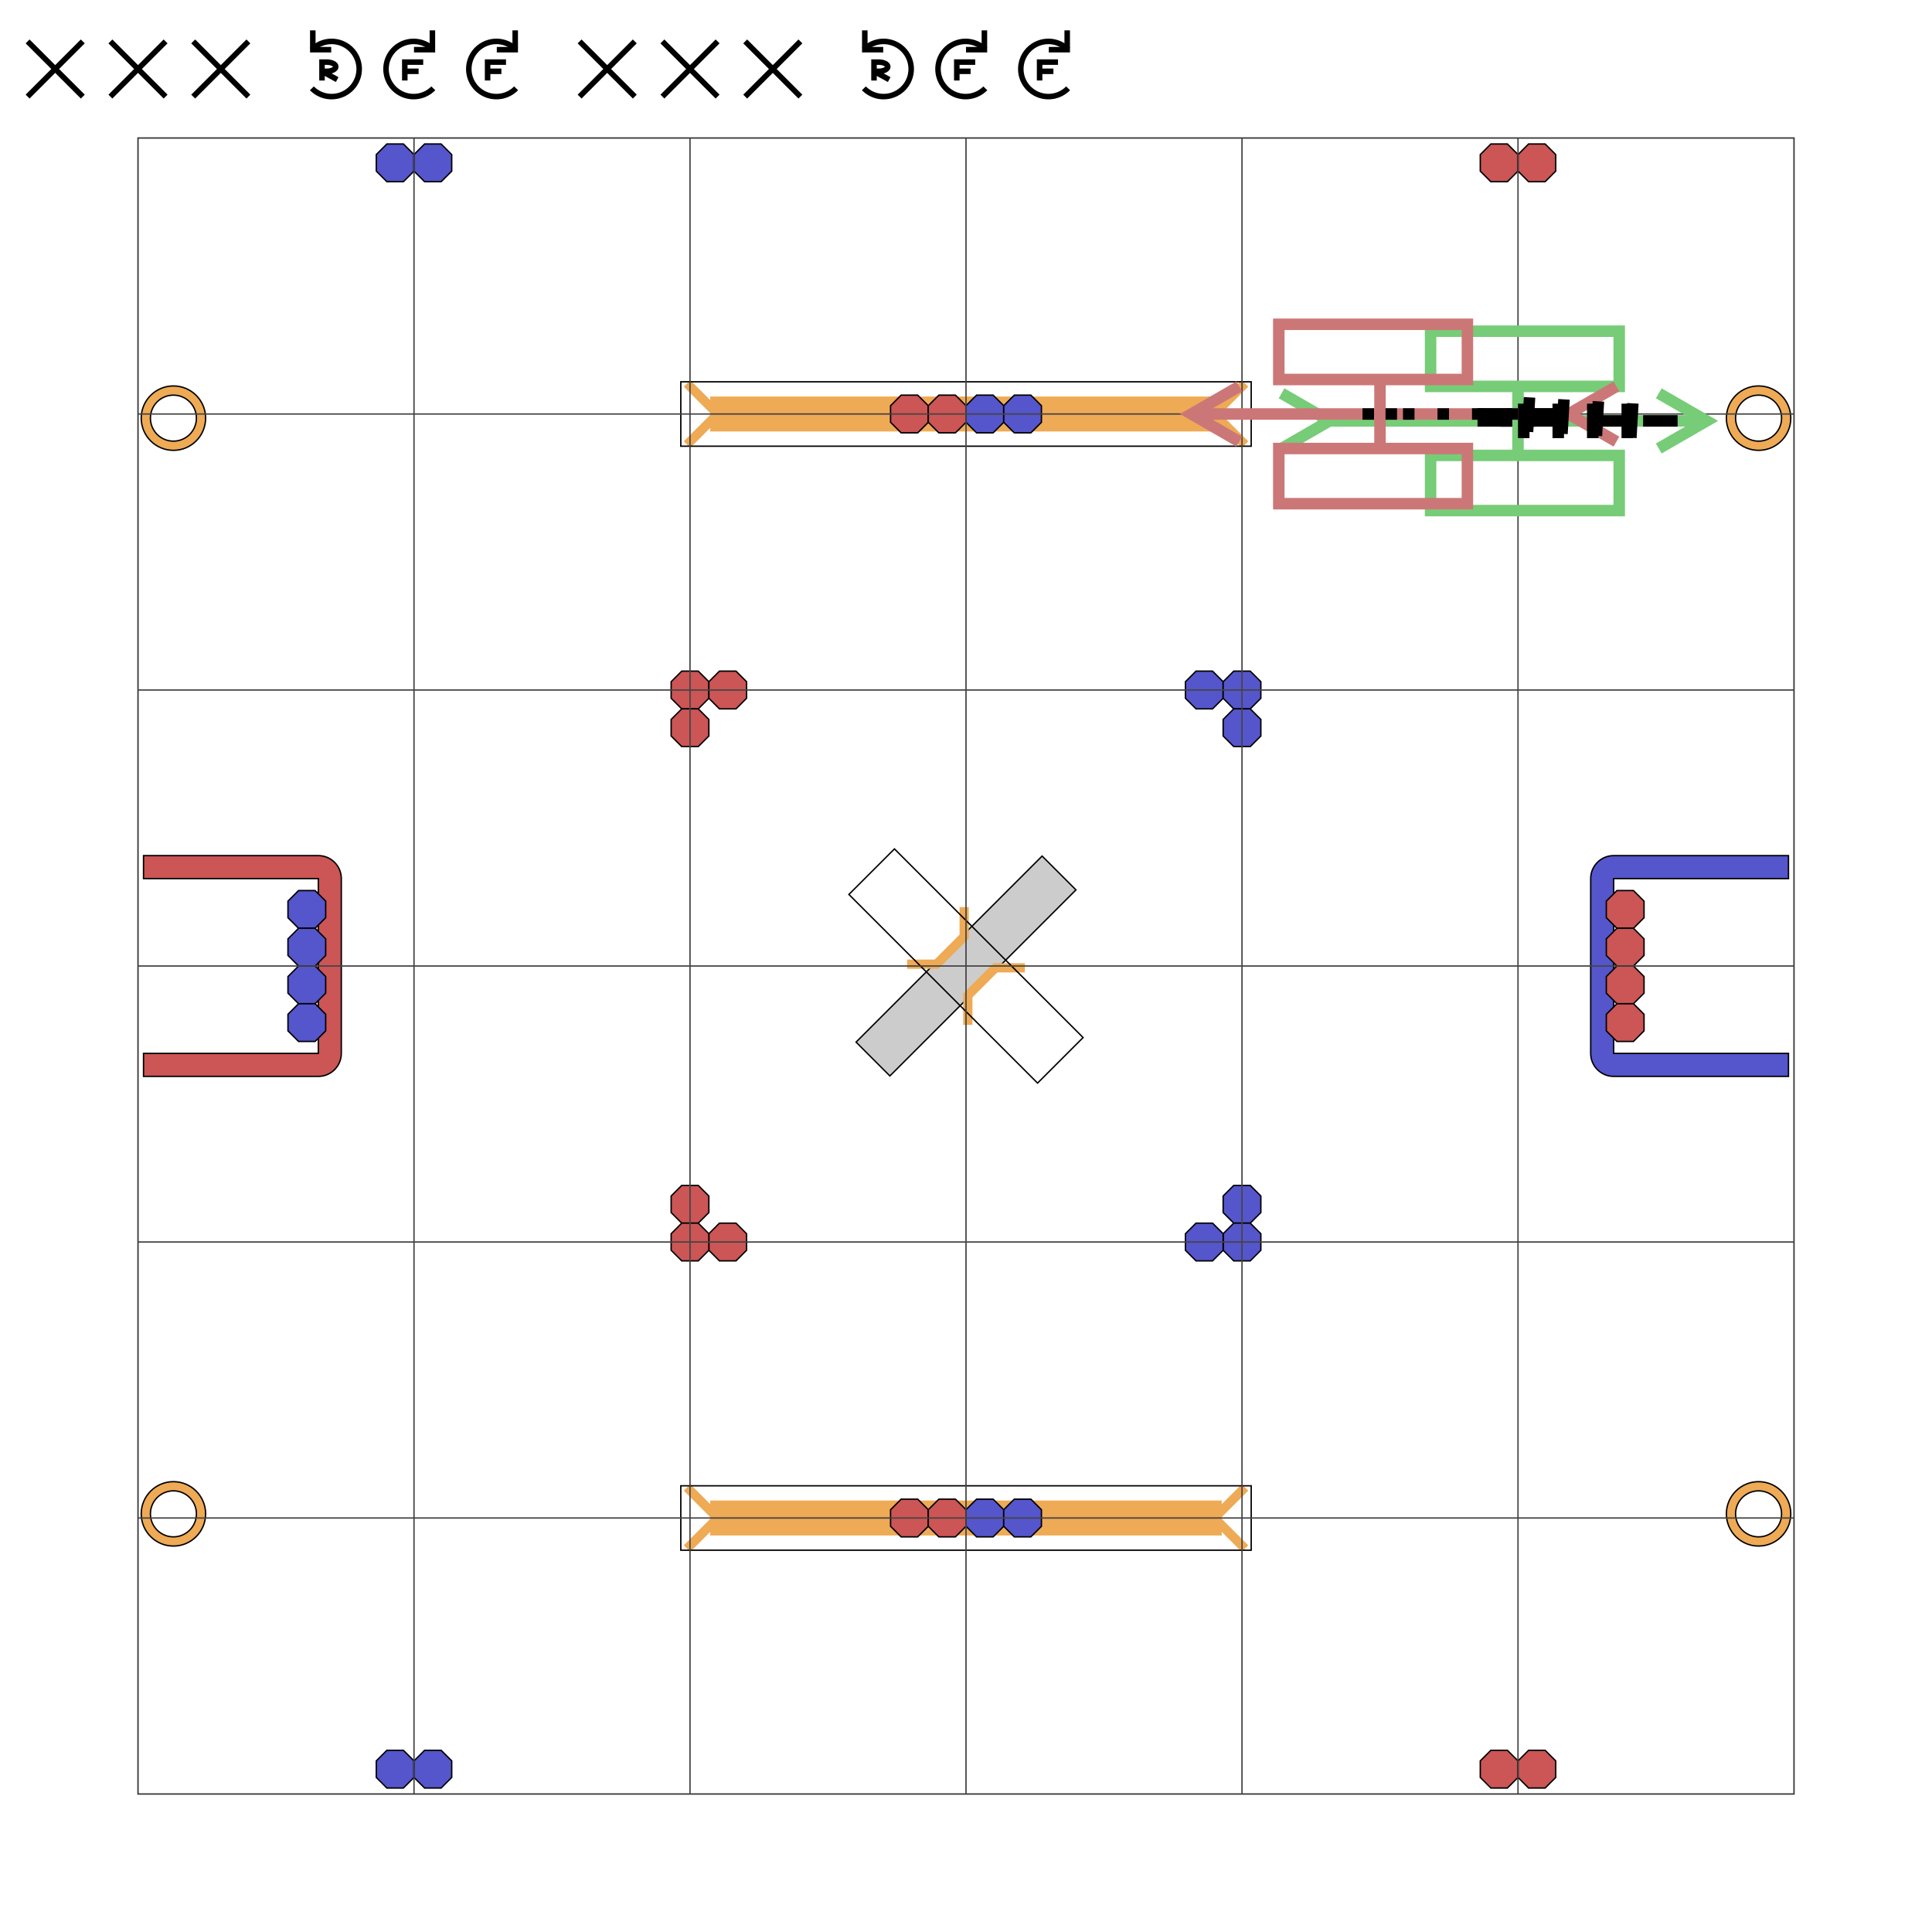
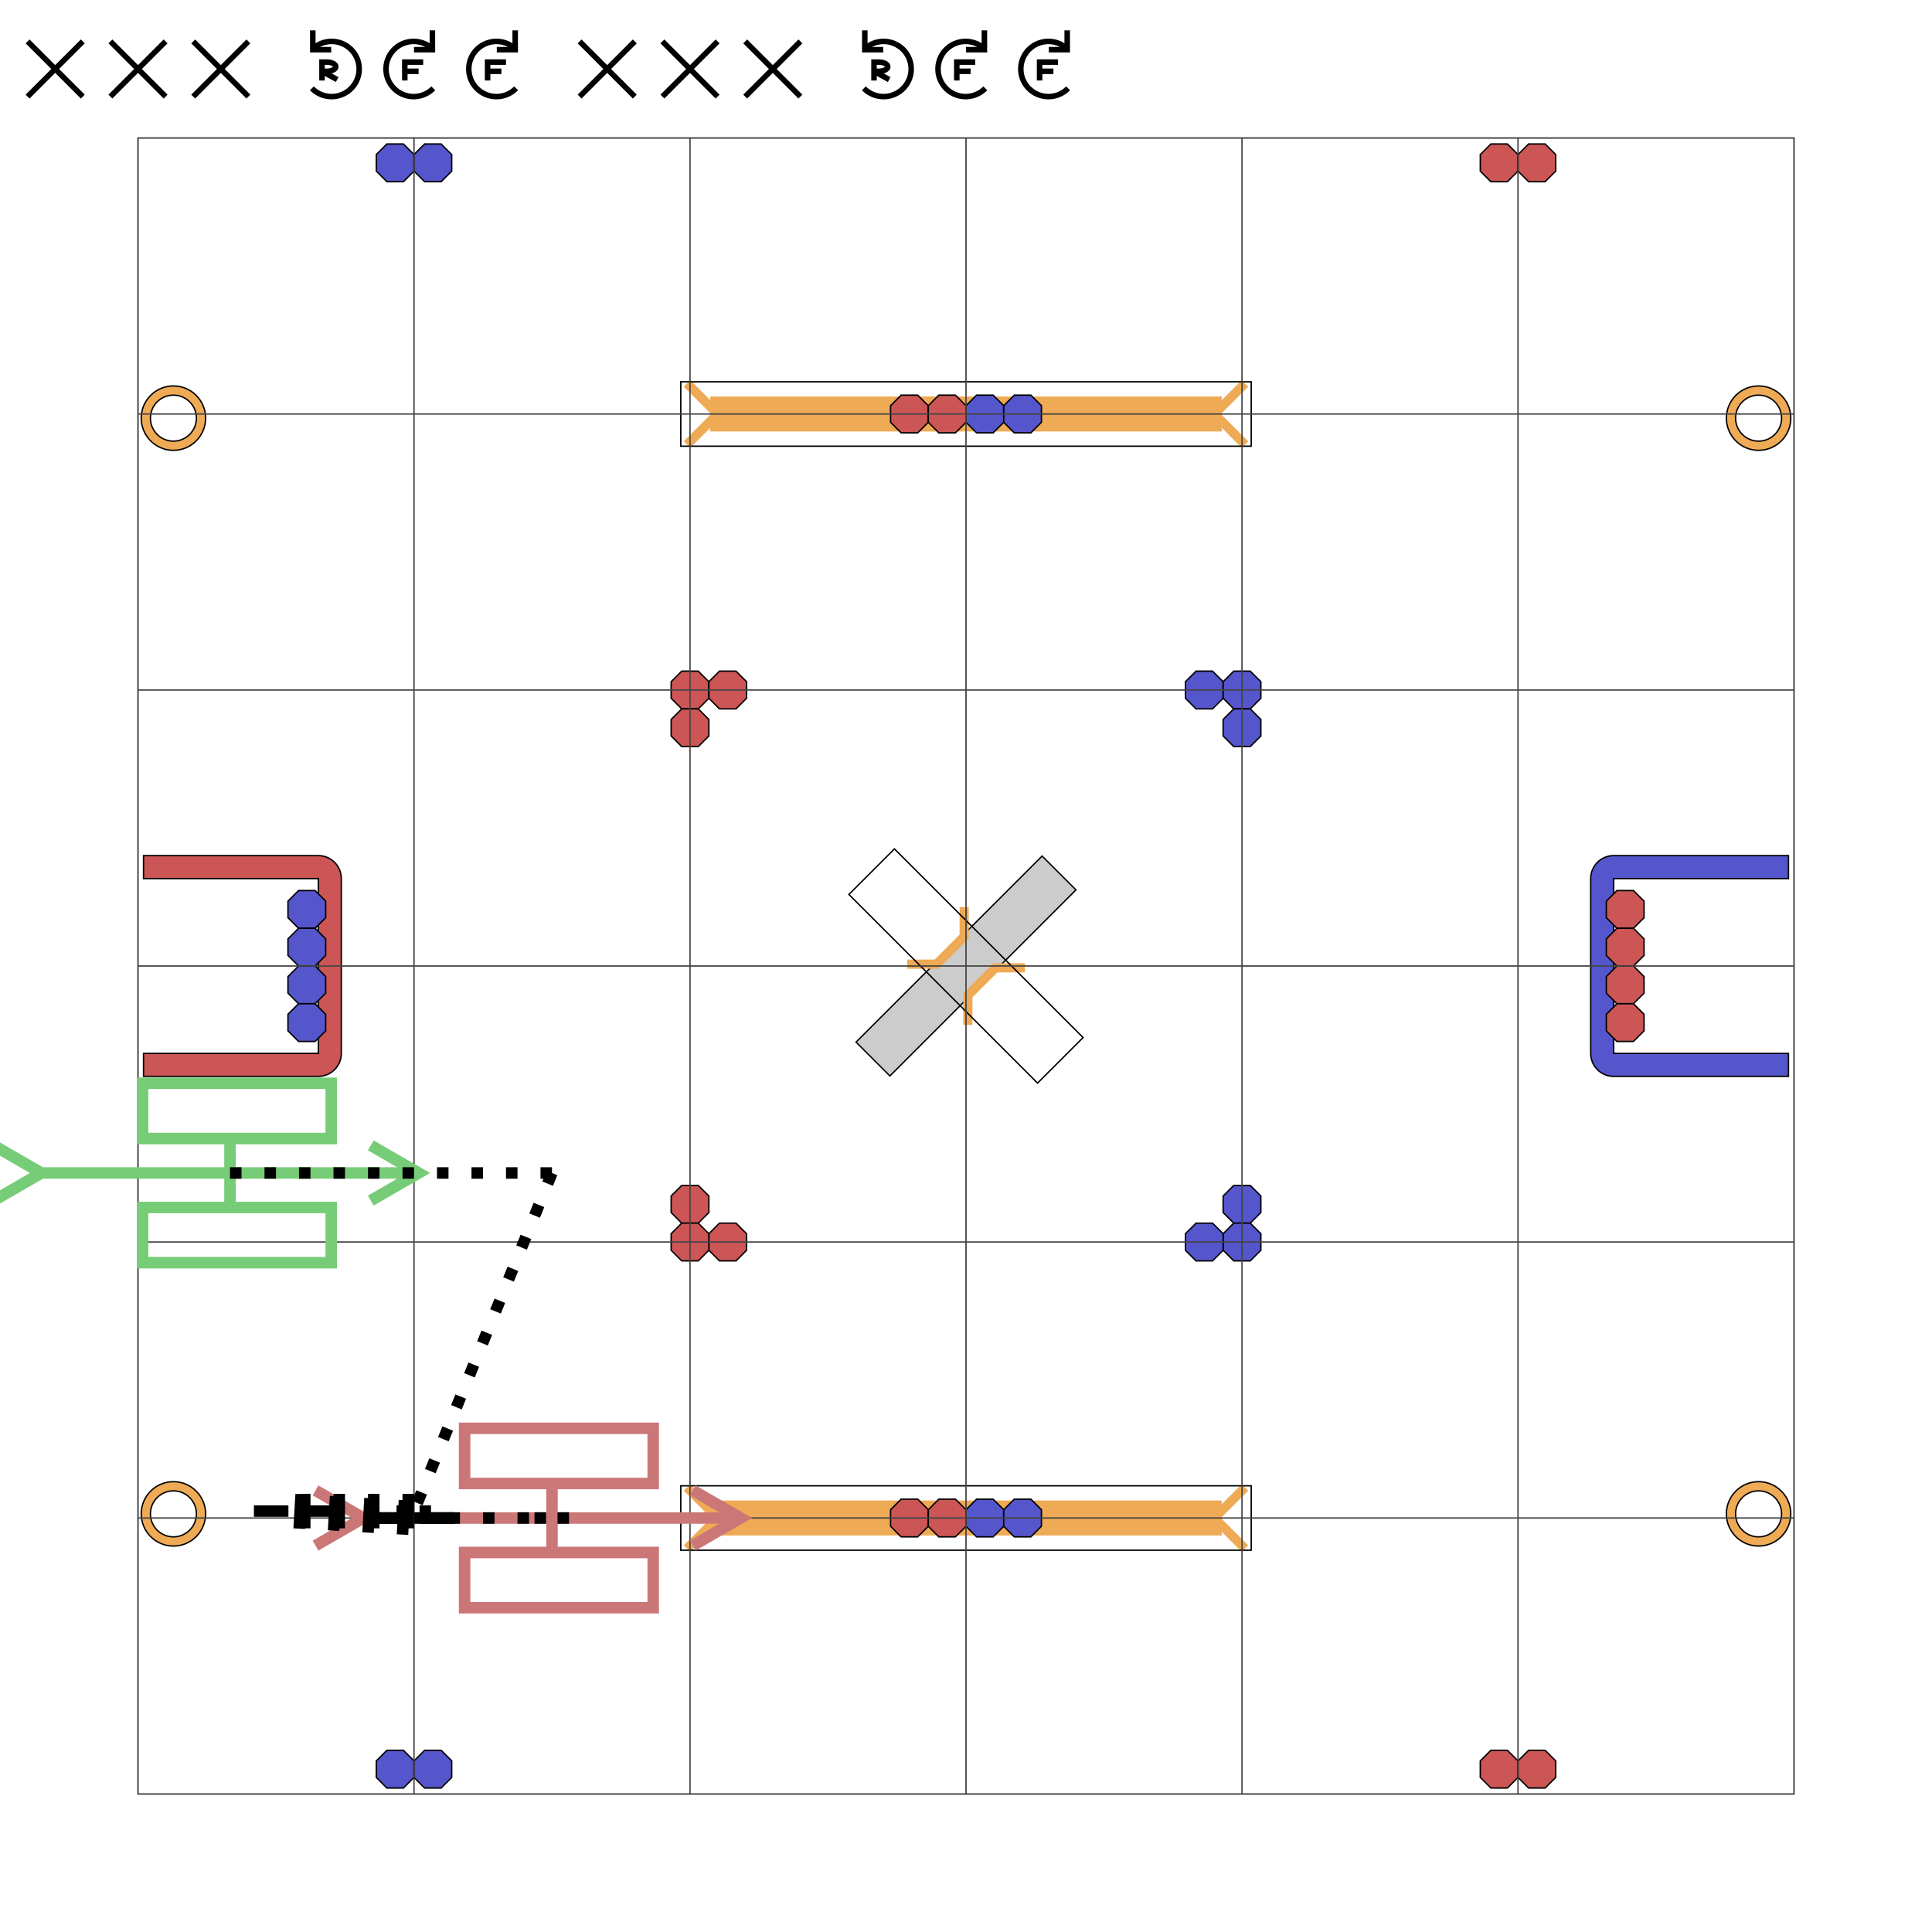
<svg xmlns="http://www.w3.org/2000/svg" version="1.1" width="600" height="600" viewBox="-2100 -2100 4200 4200">
  <g transform="scale(1, -1)">
    <rect x="-2100" y="-2100" width="4200" height="4200" fill="#ffffff" />
    <rect x="-1800" y="-1800" width="3600" height="3600" fill="none" stroke="#333333" stroke-width="3" />
    <path d="M -1788 240 l 380 0 a 50 50 0 0 0 50 -50 l 0 -380 a 50 50 0 0 0 -50 -50 l -380 0  l 0 50 l 380 0 l 0 380 l -380 0 z" fill="#cc5555" stroke="#000000" stroke-width="3" />
    <path d="M 1788 240 l -380 0 a 50 50 0 0 1 -50 -50 l 0 -380 a 50 50 0 0 1 50 -50 l 380 0  l 0 50 l -380 0 l 0 380 l 380 0 z" fill="#5555cc" stroke="#000000" stroke-width="3" />
    <rect x="-550" y="1200" width="20" height="94" transform="rotate(45, -540, 1200)" fill="#eeaa55" />
    <rect x="-550" y="1200" width="20" height="94" transform="rotate(135, -540, 1200)" fill="#eeaa55" />
    <rect x="530" y="1200" width="20" height="94" transform="rotate(-45, 540, 1200)" fill="#eeaa55" />
    <rect x="530" y="1200" width="20" height="94" transform="rotate(-135, 540, 1200)" fill="#eeaa55" />
    <rect x="-550" y="-1200" width="20" height="94" transform="rotate(45, -540, -1200)" fill="#eeaa55" />
    <rect x="-550" y="-1200" width="20" height="94" transform="rotate(135, -540, -1200)" fill="#eeaa55" />
    <rect x="530" y="-1200" width="20" height="94" transform="rotate(-45, 540, -1200)" fill="#eeaa55" />
    <rect x="530" y="-1200" width="20" height="94" transform="rotate(-135, 540, -1200)" fill="#eeaa55" />
    <rect x="-556" y="1162" width="1112" height="76" fill="#eeaa55" />
    <rect x="-620" y="1130" width="1240" height="140" fill="none" stroke="#000000" stroke-width="3" />
    <rect x="-556" y="-1238" width="1112" height="76" fill="#eeaa55" />
    <rect x="-620" y="-1270" width="1240" height="140" fill="none" stroke="#000000" stroke-width="3" />
    <rect x="-286" y="-52" width="572" height="104" transform="rotate(45)" fill="#cccccc" stroke="#000000" stroke-width="3" />
    <polyline points="-128,4 -64,4 -4,64 -4,128" fill="none" stroke="#eeaa55" stroke-width="20" />
    <polyline points="128,-4 64,-4 4,-64 4,-128" fill="none" stroke="#eeaa55" stroke-width="20" />
    <rect x="-290" y="-70" width="580" height="140" transform="rotate(-45)" fill="none" stroke="#000000" stroke-width="3" />
    <path d="M 1118,1728 l 0 36 l 23 23 l 36 0 l 23 -23 l  0 -36 l -23 -23 l -36 0 l -23 23 z" fill="#cc5555" stroke="#000000" stroke-width="3" fill-rule="evenodd" />
    <path d="M 1200,1728 l 0 36 l 23 23 l 36 0 l 23 -23 l  0 -36 l -23 -23 l -36 0 l -23 23 z" fill="#cc5555" stroke="#000000" stroke-width="3" fill-rule="evenodd" />
    <path d="M -164,1182 l 0 36 l 23 23 l 36 0 l 23 -23 l  0 -36 l -23 -23 l -36 0 l -23 23 z" fill="#cc5555" stroke="#000000" stroke-width="3" fill-rule="evenodd" />
    <path d="M -82,1182 l 0 36 l 23 23 l 36 0 l 23 -23 l  0 -36 l -23 -23 l -36 0 l -23 23 z" fill="#cc5555" stroke="#000000" stroke-width="3" fill-rule="evenodd" />
    <path d="M -641,582 l 0 36 l 23 23 l 36 0 l 23 -23 l  0 -36 l -23 -23 l -36 0 l -23 23 z" fill="#cc5555" stroke="#000000" stroke-width="3" fill-rule="evenodd" />
    <path d="M -559,582 l 0 36 l 23 23 l 36 0 l 23 -23 l  0 -36 l -23 -23 l -36 0 l -23 23 z" fill="#cc5555" stroke="#000000" stroke-width="3" fill-rule="evenodd" />
    <path d="M -641,500 l 0 36 l 23 23 l 36 0 l 23 -23 l  0 -36 l -23 -23 l -36 0 l -23 23 z" fill="#cc5555" stroke="#000000" stroke-width="3" fill-rule="evenodd" />
    <path d="M 1392,105 l 0 36 l 23 23 l 36 0 l 23 -23 l  0 -36 l -23 -23 l -36 0 l -23 23 z" fill="#cc5555" stroke="#000000" stroke-width="3" fill-rule="evenodd" />
    <path d="M 1392,23 l 0 36 l 23 23 l 36 0 l 23 -23 l  0 -36 l -23 -23 l -36 0 l -23 23 z" fill="#cc5555" stroke="#000000" stroke-width="3" fill-rule="evenodd" />
    <path d="M 1392,-59 l 0 36 l 23 23 l 36 0 l 23 -23 l  0 -36 l -23 -23 l -36 0 l -23 23 z" fill="#cc5555" stroke="#000000" stroke-width="3" fill-rule="evenodd" />
    <path d="M 1392,-141 l 0 36 l 23 23 l 36 0 l 23 -23 l  0 -36 l -23 -23 l -36 0 l -23 23 z" fill="#cc5555" stroke="#000000" stroke-width="3" fill-rule="evenodd" />
    <path d="M -641,-536 l 0 36 l 23 23 l 36 0 l 23 -23 l  0 -36 l -23 -23 l -36 0 l -23 23 z" fill="#cc5555" stroke="#000000" stroke-width="3" fill-rule="evenodd" />
    <path d="M -559,-618 l 0 36 l 23 23 l 36 0 l 23 -23 l  0 -36 l -23 -23 l -36 0 l -23 23 z" fill="#cc5555" stroke="#000000" stroke-width="3" fill-rule="evenodd" />
    <path d="M -641,-618 l 0 36 l 23 23 l 36 0 l 23 -23 l  0 -36 l -23 -23 l -36 0 l -23 23 z" fill="#cc5555" stroke="#000000" stroke-width="3" fill-rule="evenodd" />
    <path d="M -164,-1218 l 0 36 l 23 23 l 36 0 l 23 -23 l  0 -36 l -23 -23 l -36 0 l -23 23 z" fill="#cc5555" stroke="#000000" stroke-width="3" fill-rule="evenodd" />
    <path d="M -82,-1218 l 0 36 l 23 23 l 36 0 l 23 -23 l  0 -36 l -23 -23 l -36 0 l -23 23 z" fill="#cc5555" stroke="#000000" stroke-width="3" fill-rule="evenodd" />
    <path d="M 1118,-1764 l 0 36 l 23 23 l 36 0 l 23 -23 l  0 -36 l -23 -23 l -36 0 l -23 23 z" fill="#cc5555" stroke="#000000" stroke-width="3" fill-rule="evenodd" />
    <path d="M 1200,-1764 l 0 36 l 23 23 l 36 0 l 23 -23 l  0 -36 l -23 -23 l -36 0 l -23 23 z" fill="#cc5555" stroke="#000000" stroke-width="3" fill-rule="evenodd" />
    <path d="M -1282,1728 l 0 36 l 23 23 l 36 0 l 23 -23 l  0 -36 l -23 -23 l -36 0 l -23 23 z" fill="#5555cc" stroke="#000000" stroke-width="3" fill-rule="evenodd" />
    <path d="M -1200,1728 l 0 36 l 23 23 l 36 0 l 23 -23 l  0 -36 l -23 -23 l -36 0 l -23 23 z" fill="#5555cc" stroke="#000000" stroke-width="3" fill-rule="evenodd" />
    <path d="M 0,1182 l 0 36 l 23 23 l 36 0 l 23 -23 l  0 -36 l -23 -23 l -36 0 l -23 23 z" fill="#5555cc" stroke="#000000" stroke-width="3" fill-rule="evenodd" />
    <path d="M 82,1182 l 0 36 l 23 23 l 36 0 l 23 -23 l  0 -36 l -23 -23 l -36 0 l -23 23 z" fill="#5555cc" stroke="#000000" stroke-width="3" fill-rule="evenodd" />
    <path d="M 477,582 l 0 36 l 23 23 l 36 0 l 23 -23 l  0 -36 l -23 -23 l -36 0 l -23 23 z" fill="#5555cc" stroke="#000000" stroke-width="3" fill-rule="evenodd" />
    <path d="M 559,582 l 0 36 l 23 23 l 36 0 l 23 -23 l  0 -36 l -23 -23 l -36 0 l -23 23 z" fill="#5555cc" stroke="#000000" stroke-width="3" fill-rule="evenodd" />
    <path d="M 559,500 l 0 36 l 23 23 l 36 0 l 23 -23 l  0 -36 l -23 -23 l -36 0 l -23 23 z" fill="#5555cc" stroke="#000000" stroke-width="3" fill-rule="evenodd" />
    <path d="M -1474,105 l 0 36 l 23 23 l 36 0 l 23 -23 l  0 -36 l -23 -23 l -36 0 l -23 23 z" fill="#5555cc" stroke="#000000" stroke-width="3" fill-rule="evenodd" />
    <path d="M -1474,23 l 0 36 l 23 23 l 36 0 l 23 -23 l  0 -36 l -23 -23 l -36 0 l -23 23 z" fill="#5555cc" stroke="#000000" stroke-width="3" fill-rule="evenodd" />
    <path d="M -1474,-59 l 0 36 l 23 23 l 36 0 l 23 -23 l  0 -36 l -23 -23 l -36 0 l -23 23 z" fill="#5555cc" stroke="#000000" stroke-width="3" fill-rule="evenodd" />
    <path d="M -1474,-141 l 0 36 l 23 23 l 36 0 l 23 -23 l  0 -36 l -23 -23 l -36 0 l -23 23 z" fill="#5555cc" stroke="#000000" stroke-width="3" fill-rule="evenodd" />
    <path d="M 559,-536 l 0 36 l 23 23 l 36 0 l 23 -23 l  0 -36 l -23 -23 l -36 0 l -23 23 z" fill="#5555cc" stroke="#000000" stroke-width="3" fill-rule="evenodd" />
    <path d="M 559,-618 l 0 36 l 23 23 l 36 0 l 23 -23 l  0 -36 l -23 -23 l -36 0 l -23 23 z" fill="#5555cc" stroke="#000000" stroke-width="3" fill-rule="evenodd" />
    <path d="M 477,-618 l 0 36 l 23 23 l 36 0 l 23 -23 l  0 -36 l -23 -23 l -36 0 l -23 23 z" fill="#5555cc" stroke="#000000" stroke-width="3" fill-rule="evenodd" />
    <path d="M 0,-1218 l 0 36 l 23 23 l 36 0 l 23 -23 l  0 -36 l -23 -23 l -36 0 l -23 23 z" fill="#5555cc" stroke="#000000" stroke-width="3" fill-rule="evenodd" />
    <path d="M 82,-1218 l 0 36 l 23 23 l 36 0 l 23 -23 l  0 -36 l -23 -23 l -36 0 l -23 23 z" fill="#5555cc" stroke="#000000" stroke-width="3" fill-rule="evenodd" />
    <path d="M -1282,-1764 l 0 36 l 23 23 l 36 0 l 23 -23 l  0 -36 l -23 -23 l -36 0 l -23 23 z" fill="#5555cc" stroke="#000000" stroke-width="3" fill-rule="evenodd" />
    <path d="M -1200,-1764 l 0 36 l 23 23 l 36 0 l 23 -23 l  0 -36 l -23 -23 l -36 0 l -23 23 z" fill="#5555cc" stroke="#000000" stroke-width="3" fill-rule="evenodd" />
    <path d="M -1793,1191 a 70 70 0 0 0 140 0 a 70 70 0 0 0 -140 0 z m 20 0 a 50 50 0 0 0 100 0 a 50 50 0 0 0 -100 0 z" fill="#eeaa55" stroke="#000000" stroke-width="3" fill-rule="evenodd" />
    <path d="M 1653,1191 a 70 70 0 0 0 140 0 a 70 70 0 0 0 -140 0 z m 20 0 a 50 50 0 0 0 100 0 a 50 50 0 0 0 -100 0 z" fill="#eeaa55" stroke="#000000" stroke-width="3" fill-rule="evenodd" />
    <path d="M -1793,-1191 a 70 70 0 0 0 140 0 a 70 70 0 0 0 -140 0 z m 20 0 a 50 50 0 0 0 100 0 a 50 50 0 0 0 -100 0 z" fill="#eeaa55" stroke="#000000" stroke-width="3" fill-rule="evenodd" />
    <path d="M 1653,-1191 a 70 70 0 0 0 140 0 a 70 70 0 0 0 -140 0 z m 20 0 a 50 50 0 0 0 100 0 a 50 50 0 0 0 -100 0 z" fill="#eeaa55" stroke="#000000" stroke-width="3" fill-rule="evenodd" />
    <line x1="-1800" y1="-1200" x2="1800" y2="-1200" stroke="#444444" stroke-width="3" />
    <line x1="-1800" y1="-600" x2="1800" y2="-600" stroke="#444444" stroke-width="3" />
    <line x1="-1800" y1="0" x2="1800" y2="0" stroke="#444444" stroke-width="3" />
    <line x1="-1800" y1="600" x2="1800" y2="600" stroke="#444444" stroke-width="3" />
    <line x1="-1800" y1="1200" x2="1800" y2="1200" stroke="#444444" stroke-width="3" />
    <line x1="-1200" y1="-1800" x2="-1200" y2="1800" stroke="#444444" stroke-width="3" />
    <line x1="-600" y1="-1800" x2="-600" y2="1800" stroke="#444444" stroke-width="3" />
    <line x1="0" y1="-1800" x2="0" y2="1800" stroke="#444444" stroke-width="3" />
    <line x1="600" y1="-1800" x2="600" y2="1800" stroke="#444444" stroke-width="3" />
    <line x1="1200" y1="-1800" x2="1200" y2="1800" stroke="#444444" stroke-width="3" />
-     <g transform="translate(1200.0 1185.0)  rotate(-90)">
+     <g transform="translate(-1600.0 -450.0)  rotate(-90)">
      <rect x="-195" y="-190" width="120" height="410" fill="none" stroke="#77cc77" stroke-width="25" />
      <rect x="75" y="-190" width="120" height="410" fill="none" stroke="#77cc77" stroke-width="25" />
      <line x1="-75" y1="0" x2="75" y2="0" stroke="#77cc77" stroke-width="25" />
      <line x1="0" y1="-410" x2="0" y2="410" stroke="#77cc77" stroke-width="25" />
      <polyline points="-60,306 0,410 60,306" fill="none" stroke="#77cc77" stroke-width="25" />
      <polyline points="-60,-514 0,-410 60,-514" fill="none" stroke="#77cc77" stroke-width="25" />
    </g>
-     <g transform="translate(900 1200)  rotate(-270)">
+     <g transform="translate(-900 -1200)  rotate(-90)">
      <rect x="-195" y="-190" width="120" height="410" fill="none" stroke="#cc7777" stroke-width="25" />
      <rect x="75" y="-190" width="120" height="410" fill="none" stroke="#cc7777" stroke-width="25" />
      <line x1="-75" y1="0" x2="75" y2="0" stroke="#cc7777" stroke-width="25" />
      <line x1="0" y1="-410" x2="0" y2="410" stroke="#cc7777" stroke-width="25" />
      <polyline points="-60,306 0,410 60,306" fill="none" stroke="#cc7777" stroke-width="25" />
      <polyline points="-60,-514 0,-410 60,-514" fill="none" stroke="#cc7777" stroke-width="25" />
    </g>
-     <line x1="1162.0" y1="1185.0" x2="1237.0" y2="1185.0" stroke="#000000" stroke-width="25" stroke-dasharray="25,25">
-       <animateTransform attributeName="transform" type="rotate" to="360 1200.0 1185.0" dur="2000ms" repeatCount="indefinite" from="0 1200.0 1185.0" />
-     </line>
-     <line x1="1162.0" y1="1185.0" x2="1237.0" y2="1185.0" stroke="#000000" stroke-width="25" stroke-dasharray="25,25">
-       <animateTransform attributeName="transform" type="rotate" to="360 1200.0 1185.0" dur="2000ms" repeatCount="indefinite" from="0 1200.0 1185.0" />
-     </line>
-     <line x1="1112.0" y1="1185.0" x2="1287.0" y2="1185.0" stroke="#000000" stroke-width="25" stroke-dasharray="75,25">
-       <animateTransform attributeName="transform" type="rotate" to="360 1200.0 1185.0" dur="2000ms" repeatCount="indefinite" from="0 1200.0 1185.0" />
-     </line>
-     <polyline points="1200.0,1185.0 1460,1185" fill="none" stroke="#000000" stroke-width="75" stroke-dasharray="25,50" stroke-linejoin="round" stroke-dashoffset="0">
+     <polyline points="-1600.0,-450.0 -900,-450" fill="none" stroke="#000000" stroke-width="25" stroke-dasharray="25,50" stroke-linejoin="round" stroke-dashoffset="0">
      <animate attributeName="stroke-dashoffset" values="75;0" dur="1000ms" repeatCount="indefinite" />
    </polyline>
-     <line x1="1372" y1="1185" x2="1547" y2="1185" stroke="#000000" stroke-width="25" stroke-dasharray="75,25">
-       <animateTransform attributeName="transform" type="rotate" to="360 1460 1185" dur="2000ms" repeatCount="indefinite" from="0 1460 1185" />
-     </line>
-     <polyline points="1460,1185 1200,1200" fill="none" stroke="#000000" stroke-width="75" stroke-dasharray="25,50" stroke-linejoin="round" stroke-dashoffset="0">
+     <polyline points="-900,-450 -1200,-1185" fill="none" stroke="#000000" stroke-width="25" stroke-dasharray="25,50" stroke-linejoin="round" stroke-dashoffset="0">
      <animate attributeName="stroke-dashoffset" values="75;0" dur="1000ms" repeatCount="indefinite" />
    </polyline>
-     <line x1="1112" y1="1200" x2="1287" y2="1200" stroke="#000000" stroke-width="25" stroke-dasharray="75,25">
-       <animateTransform attributeName="transform" type="rotate" to="360 1200 1200" dur="2000ms" repeatCount="indefinite" from="0 1200 1200" />
+     <line x1="-1238" y1="-1185" x2="-1163" y2="-1185" stroke="#000000" stroke-width="25" stroke-dasharray="25,25">
+       <animateTransform attributeName="transform" type="rotate" to="360 -1200 -1185" dur="2000ms" repeatCount="indefinite" from="0 -1200 -1185" />
    </line>
-     <line x1="1112" y1="1200" x2="1287" y2="1200" stroke="#000000" stroke-width="25" stroke-dasharray="75,25">
-       <animateTransform attributeName="transform" type="rotate" to="360 1200 1200" dur="2000ms" repeatCount="indefinite" from="0 1200 1200" />
-     </line>
-     <polyline points="1200,1200 900,1200" fill="none" stroke="#000000" stroke-width="25" stroke-dasharray="25,50" stroke-linejoin="round" stroke-dashoffset="0">
+     <polyline points="-1200,-1185 -1460,-1185" fill="none" stroke="#000000" stroke-width="75" stroke-dasharray="25,50" stroke-linejoin="round" stroke-dashoffset="0">
      <animate attributeName="stroke-dashoffset" values="75;0" dur="1000ms" repeatCount="indefinite" />
    </polyline>
-     <line x1="862" y1="1200" x2="937" y2="1200" stroke="#000000" stroke-width="25" stroke-dasharray="25,25">
-       <animateTransform attributeName="transform" type="rotate" to="360 900 1200" dur="2000ms" repeatCount="indefinite" from="0 900 1200" />
+     <line x1="-1548" y1="-1185" x2="-1373" y2="-1185" stroke="#000000" stroke-width="25" stroke-dasharray="75,25">
+       <animateTransform attributeName="transform" type="rotate" to="360 -1460 -1185" dur="2000ms" repeatCount="indefinite" from="0 -1460 -1185" />
+     </line>
+     <polyline points="-1460,-1185 -1200,-1200" fill="none" stroke="#000000" stroke-width="75" stroke-dasharray="25,50" stroke-linejoin="round" stroke-dashoffset="0">
+       <animate attributeName="stroke-dashoffset" values="75;0" dur="1000ms" repeatCount="indefinite" />
+     </polyline>
+     <line x1="-1288" y1="-1200" x2="-1113" y2="-1200" stroke="#000000" stroke-width="25" stroke-dasharray="75,25">
+       <animateTransform attributeName="transform" type="rotate" to="360 -1200 -1200" dur="2000ms" repeatCount="indefinite" from="0 -1200 -1200" />
+     </line>
+     <line x1="-1288" y1="-1200" x2="-1113" y2="-1200" stroke="#000000" stroke-width="25" stroke-dasharray="75,25">
+       <animateTransform attributeName="transform" type="rotate" to="360 -1200 -1200" dur="2000ms" repeatCount="indefinite" from="0 -1200 -1200" />
+     </line>
+     <polyline points="-1200,-1200 -900,-1200" fill="none" stroke="#000000" stroke-width="25" stroke-dasharray="25,50" stroke-linejoin="round" stroke-dashoffset="0">
+       <animate attributeName="stroke-dashoffset" values="75;0" dur="1000ms" repeatCount="indefinite" />
+     </polyline>
+     <line x1="-938" y1="-1200" x2="-863" y2="-1200" stroke="#000000" stroke-width="25" stroke-dasharray="25,25">
+       <animateTransform attributeName="transform" type="rotate" to="360 -900 -1200" dur="2000ms" repeatCount="indefinite" from="0 -900 -1200" />
    </line>
    <line x1="-2040" y1="1890" x2="-1920" y2="2010" stroke="#000000" stroke-width="12" />
    <line x1="-2040" y1="2010" x2="-1920" y2="1890" stroke="#000000" stroke-width="12" />
    <line x1="-1860" y1="1890" x2="-1740" y2="2010" stroke="#000000" stroke-width="12" />
    <line x1="-1860" y1="2010" x2="-1740" y2="1890" stroke="#000000" stroke-width="12" />
    <line x1="-1680" y1="1890" x2="-1560" y2="2010" stroke="#000000" stroke-width="12" />
    <line x1="-1680" y1="2010" x2="-1560" y2="1890" stroke="#000000" stroke-width="12" />
    <path d="M -1422,1908 a 60 60 0 1 1 0 84" fill="none" stroke="#000000" stroke-width="12" />
    <path d="M -1380 1992 l -40 0 l 0 42" fill="none" stroke="#000000" stroke-width="12" />
    <path d="M -1400 1925 l 0 40 l 10 0 a 20 10 0 0 0 0 -20 l -10 0 l 33 -18" fill="none" stroke="#000000" stroke-width="12" />
    <path d="M -1158,1908 a 60 60 0 1 0 0 84" fill="none" stroke="#000000" stroke-width="12" />
    <path d="M -1200 1992 l 40 0 l 0 42" fill="none" stroke="#000000" stroke-width="12" />
    <path d="M -1180,1965 l -40 0 l 0 -40 m 0 20 l 30 0" fill="none" stroke="#000000" stroke-width="12" />
    <path d="M -978,1908 a 60 60 0 1 0 0 84" fill="none" stroke="#000000" stroke-width="12" />
    <path d="M -1020 1992 l 40 0 l 0 42" fill="none" stroke="#000000" stroke-width="12" />
    <path d="M -1000,1965 l -40 0 l 0 -40 m 0 20 l 30 0" fill="none" stroke="#000000" stroke-width="12" />
    <line x1="-840" y1="1890" x2="-720" y2="2010" stroke="#000000" stroke-width="12" />
    <line x1="-840" y1="2010" x2="-720" y2="1890" stroke="#000000" stroke-width="12" />
    <line x1="-660" y1="1890" x2="-540" y2="2010" stroke="#000000" stroke-width="12" />
    <line x1="-660" y1="2010" x2="-540" y2="1890" stroke="#000000" stroke-width="12" />
    <line x1="-480" y1="1890" x2="-360" y2="2010" stroke="#000000" stroke-width="12" />
    <line x1="-480" y1="2010" x2="-360" y2="1890" stroke="#000000" stroke-width="12" />
    <path d="M -222,1908 a 60 60 0 1 1 0 84" fill="none" stroke="#000000" stroke-width="12" />
    <path d="M -180 1992 l -40 0 l 0 42" fill="none" stroke="#000000" stroke-width="12" />
    <path d="M -200 1925 l 0 40 l 10 0 a 20 10 0 0 0 0 -20 l -10 0 l 33 -18" fill="none" stroke="#000000" stroke-width="12" />
    <path d="M 42,1908 a 60 60 0 1 0 0 84" fill="none" stroke="#000000" stroke-width="12" />
    <path d="M 0 1992 l 40 0 l 0 42" fill="none" stroke="#000000" stroke-width="12" />
    <path d="M 20,1965 l -40 0 l 0 -40 m 0 20 l 30 0" fill="none" stroke="#000000" stroke-width="12" />
    <path d="M 222,1908 a 60 60 0 1 0 0 84" fill="none" stroke="#000000" stroke-width="12" />
    <path d="M 180 1992 l 40 0 l 0 42" fill="none" stroke="#000000" stroke-width="12" />
    <path d="M 200,1965 l -40 0 l 0 -40 m 0 20 l 30 0" fill="none" stroke="#000000" stroke-width="12" />
  </g>
</svg>
